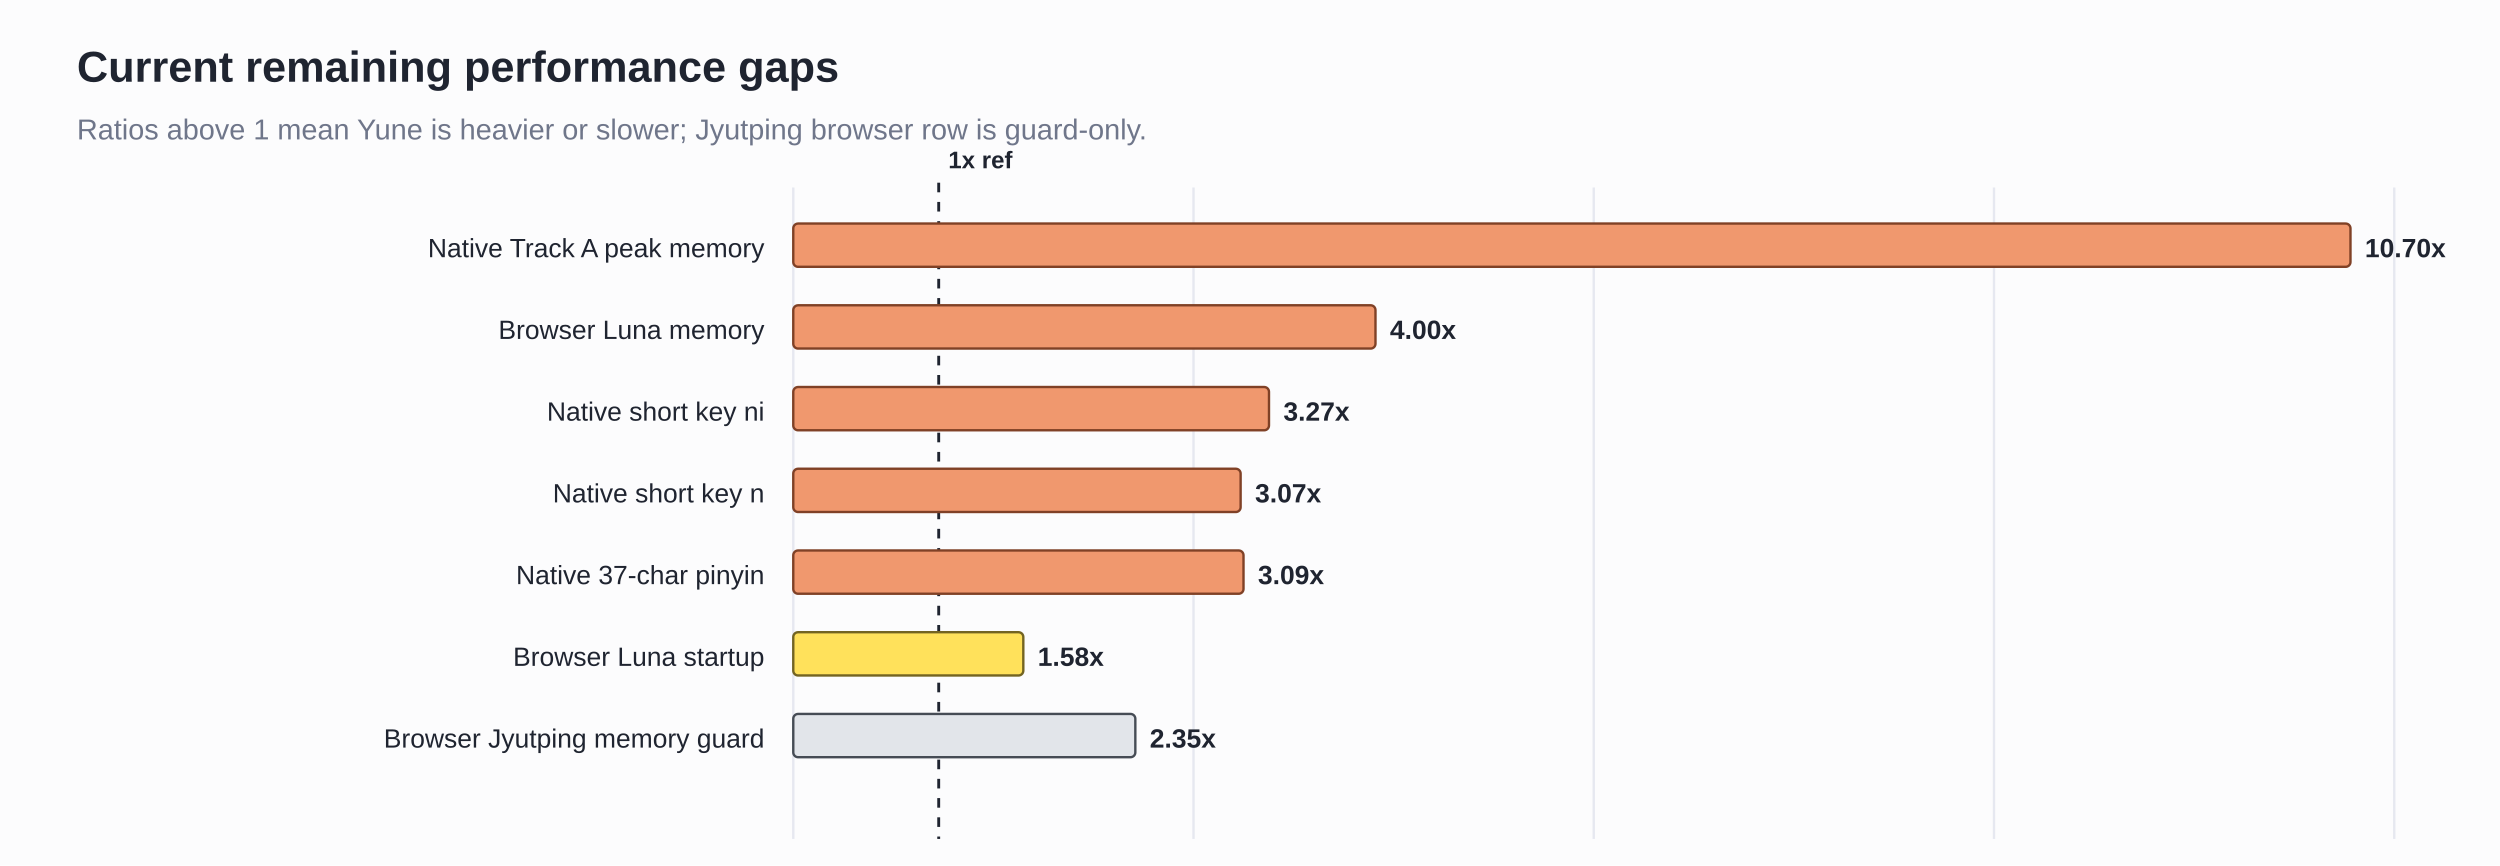
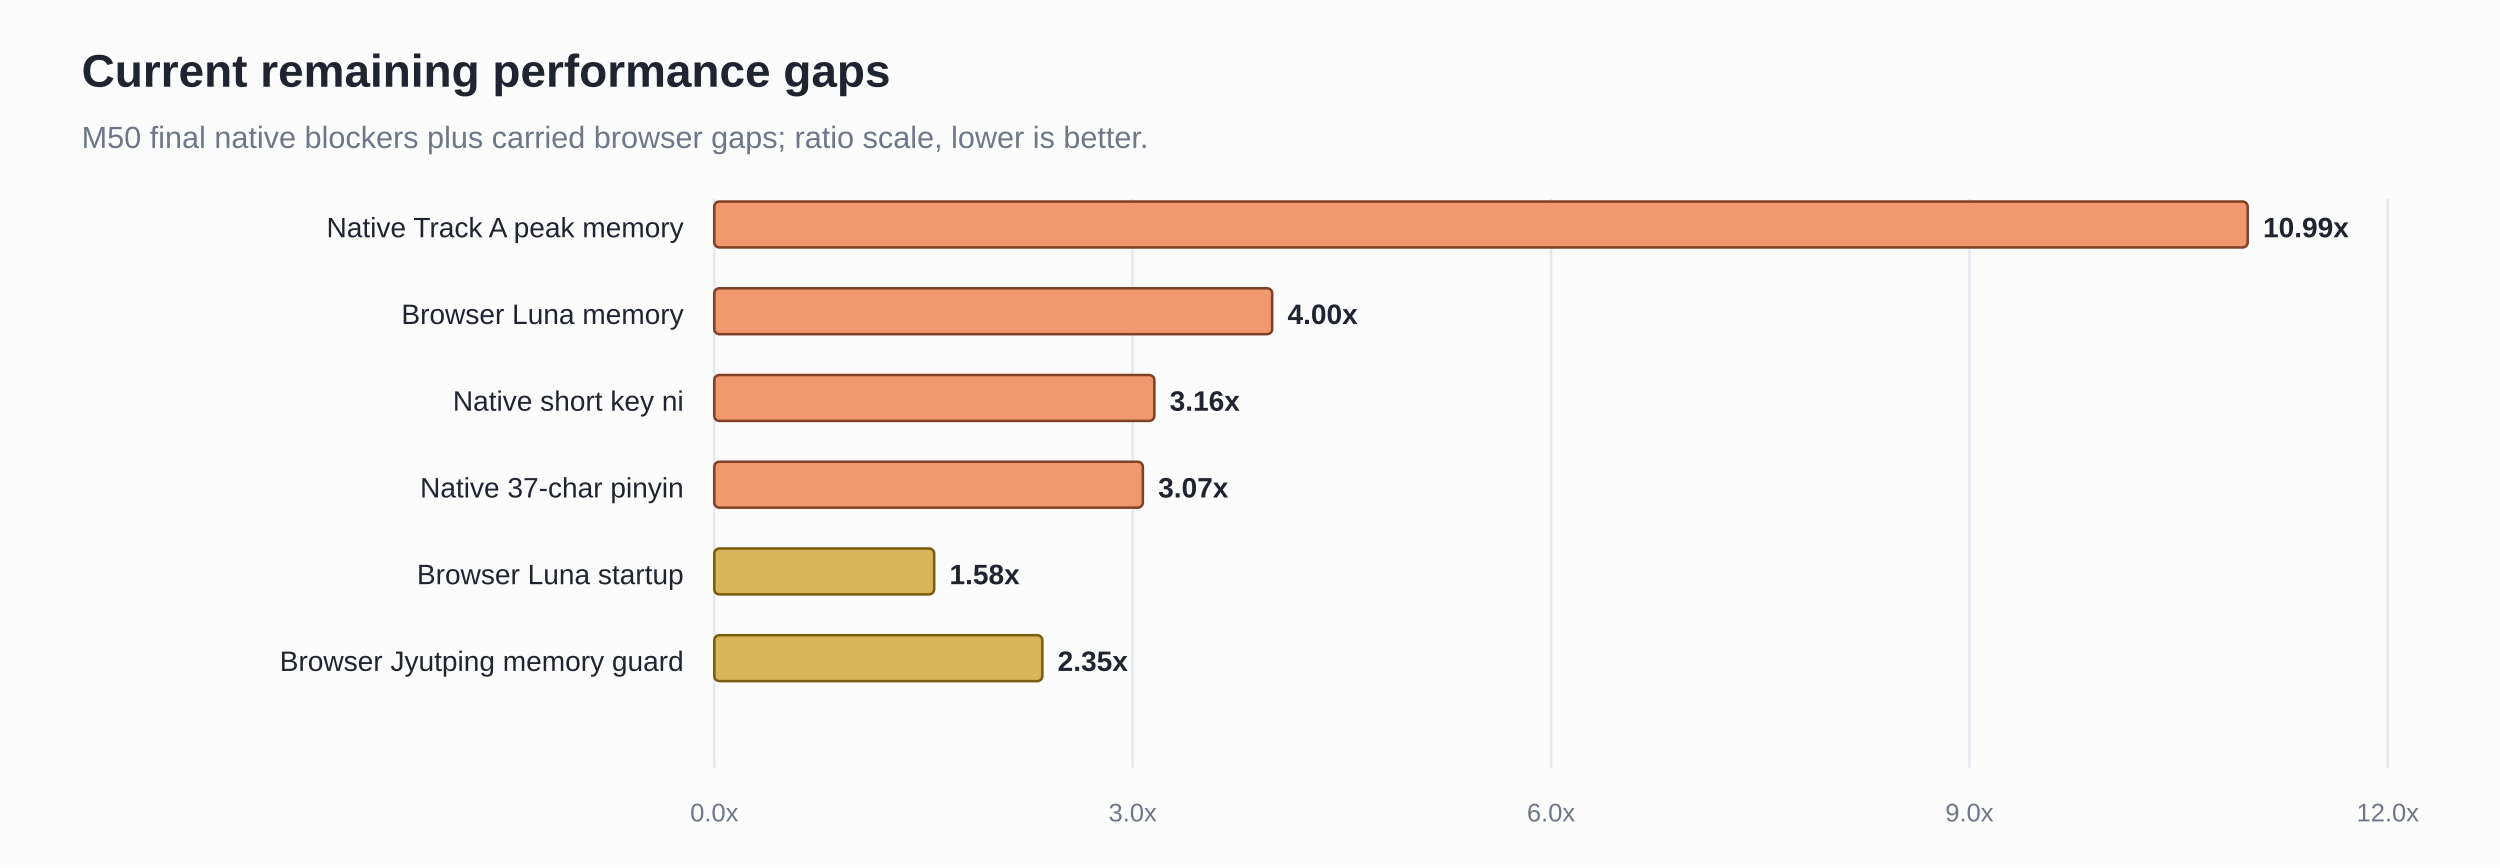
- <svg xmlns="http://www.w3.org/2000/svg" width="1040" height="360" viewBox="0 0 1040 360" role="img" aria-labelledby="title desc">
-   <rect width="1040" height="360" fill="#FCFCFD" />
+ <svg xmlns="http://www.w3.org/2000/svg" width="980" height="340" viewBox="0 0 980 340" role="img" aria-labelledby="title desc">
+   <rect width="980" height="340" fill="#FCFCFD" />
  <text x="32" y="34" font-family="Segoe UI, Arial, sans-serif" font-size="18" font-weight="700" fill="#1F2430">Current remaining performance gaps</text>
-   <text x="32" y="58" font-family="Segoe UI, Arial, sans-serif" font-size="12" fill="#6F768A">Ratios above 1 mean Yune is heavier or slower; Jyutping browser row is guard-only.</text>
-   <line x1="330" y1="78" x2="330" y2="349" stroke="#E6E8F0" stroke-width="1" />
-   <text x="330" y="369" font-family="Segoe UI, Arial, sans-serif" font-size="10" fill="#6F768A" text-anchor="middle">0x</text>
-   <line x1="496.5" y1="78" x2="496.5" y2="349" stroke="#E6E8F0" stroke-width="1" />
-   <text x="496.5" y="369" font-family="Segoe UI, Arial, sans-serif" font-size="10" fill="#6F768A" text-anchor="middle">2.8x</text>
-   <line x1="663" y1="78" x2="663" y2="349" stroke="#E6E8F0" stroke-width="1" />
-   <text x="663" y="369" font-family="Segoe UI, Arial, sans-serif" font-size="10" fill="#6F768A" text-anchor="middle">5.5x</text>
-   <line x1="829.5" y1="78" x2="829.5" y2="349" stroke="#E6E8F0" stroke-width="1" />
-   <text x="829.5" y="369" font-family="Segoe UI, Arial, sans-serif" font-size="10" fill="#6F768A" text-anchor="middle">8.2x</text>
-   <line x1="996" y1="78" x2="996" y2="349" stroke="#E6E8F0" stroke-width="1" />
-   <text x="996" y="369" font-family="Segoe UI, Arial, sans-serif" font-size="10" fill="#6F768A" text-anchor="middle">11x</text>
-   <line x1="390.5" y1="76" x2="390.5" y2="349" stroke="#1F2430" stroke-width="1.2" stroke-dasharray="4 4" />
-   <text x="394.5" y="70" font-family="Segoe UI, Arial, sans-serif" font-size="10" font-weight="600" fill="#1F2430">1x ref</text>
-   <text x="318" y="107" font-family="Segoe UI, Arial, sans-serif" font-size="11" font-weight="500" fill="#1F2430" text-anchor="end">Native Track A peak memory</text>
-   <rect x="330" y="93" width="647.8" height="18" rx="2" fill="#F0986E" stroke="#804126" stroke-width="1" />
-   <text x="983.8" y="107" font-family="Segoe UI, Arial, sans-serif" font-size="11" font-weight="600" fill="#1F2430">10.70x</text>
-   <text x="318" y="141" font-family="Segoe UI, Arial, sans-serif" font-size="11" font-weight="500" fill="#1F2430" text-anchor="end">Browser Luna memory</text>
-   <rect x="330" y="127" width="242.2" height="18" rx="2" fill="#F0986E" stroke="#804126" stroke-width="1" />
-   <text x="578.2" y="141" font-family="Segoe UI, Arial, sans-serif" font-size="11" font-weight="600" fill="#1F2430">4.00x</text>
-   <text x="318" y="175" font-family="Segoe UI, Arial, sans-serif" font-size="11" font-weight="500" fill="#1F2430" text-anchor="end">Native short key ni</text>
-   <rect x="330" y="161" width="197.9" height="18" rx="2" fill="#F0986E" stroke="#804126" stroke-width="1" />
-   <text x="533.9" y="175" font-family="Segoe UI, Arial, sans-serif" font-size="11" font-weight="600" fill="#1F2430">3.27x</text>
-   <text x="318" y="209" font-family="Segoe UI, Arial, sans-serif" font-size="11" font-weight="500" fill="#1F2430" text-anchor="end">Native short key n</text>
-   <rect x="330" y="195" width="186.1" height="18" rx="2" fill="#F0986E" stroke="#804126" stroke-width="1" />
-   <text x="522.1" y="209" font-family="Segoe UI, Arial, sans-serif" font-size="11" font-weight="600" fill="#1F2430">3.07x</text>
-   <text x="318" y="243" font-family="Segoe UI, Arial, sans-serif" font-size="11" font-weight="500" fill="#1F2430" text-anchor="end">Native 37-char pinyin</text>
-   <rect x="330" y="229" width="187.3" height="18" rx="2" fill="#F0986E" stroke="#804126" stroke-width="1" />
-   <text x="523.3" y="243" font-family="Segoe UI, Arial, sans-serif" font-size="11" font-weight="600" fill="#1F2430">3.09x</text>
-   <text x="318" y="277" font-family="Segoe UI, Arial, sans-serif" font-size="11" font-weight="500" fill="#1F2430" text-anchor="end">Browser Luna startup</text>
-   <rect x="330" y="263" width="95.7" height="18" rx="2" fill="#FFE15B" stroke="#736422" stroke-width="1" />
-   <text x="431.7" y="277" font-family="Segoe UI, Arial, sans-serif" font-size="11" font-weight="600" fill="#1F2430">1.58x</text>
-   <text x="318" y="311" font-family="Segoe UI, Arial, sans-serif" font-size="11" font-weight="500" fill="#1F2430" text-anchor="end">Browser Jyutping memory guard</text>
-   <rect x="330" y="297" width="142.3" height="18" rx="2" fill="#E2E5EA" stroke="#464C55" stroke-width="1" />
-   <text x="478.3" y="311" font-family="Segoe UI, Arial, sans-serif" font-size="11" font-weight="600" fill="#1F2430">2.35x</text>
+   <text x="32" y="58" font-family="Segoe UI, Arial, sans-serif" font-size="12" fill="#6F768A">M50 final native blockers plus carried browser gaps; ratio scale, lower is better.</text>
+   <line x1="280.0" y1="78" x2="280.0" y2="301" stroke="#E6E8F0" stroke-width="1" />
+   <text x="280.0" y="322" font-family="Segoe UI, Arial, sans-serif" font-size="10" fill="#6F768A" text-anchor="middle">0.0x</text>
+   <line x1="444.0" y1="78" x2="444.0" y2="301" stroke="#E6E8F0" stroke-width="1" />
+   <text x="444.0" y="322" font-family="Segoe UI, Arial, sans-serif" font-size="10" fill="#6F768A" text-anchor="middle">3.0x</text>
+   <line x1="608.0" y1="78" x2="608.0" y2="301" stroke="#E6E8F0" stroke-width="1" />
+   <text x="608.0" y="322" font-family="Segoe UI, Arial, sans-serif" font-size="10" fill="#6F768A" text-anchor="middle">6.0x</text>
+   <line x1="772.0" y1="78" x2="772.0" y2="301" stroke="#E6E8F0" stroke-width="1" />
+   <text x="772.0" y="322" font-family="Segoe UI, Arial, sans-serif" font-size="10" fill="#6F768A" text-anchor="middle">9.0x</text>
+   <line x1="936.0" y1="78" x2="936.0" y2="301" stroke="#E6E8F0" stroke-width="1" />
+   <text x="936.0" y="322" font-family="Segoe UI, Arial, sans-serif" font-size="10" fill="#6F768A" text-anchor="middle">12.0x</text>
+   <text x="268" y="93" font-family="Segoe UI, Arial, sans-serif" font-size="11" font-weight="500" fill="#1F2430" text-anchor="end">Native Track A peak memory</text>
+   <rect x="280" y="79" width="601.1" height="18" rx="2" fill="#F0986E" stroke="#804126" stroke-width="1" />
+   <text x="887.1" y="93" font-family="Segoe UI, Arial, sans-serif" font-size="11" font-weight="600" fill="#1F2430">10.99x</text>
+   <text x="268" y="127" font-family="Segoe UI, Arial, sans-serif" font-size="11" font-weight="500" fill="#1F2430" text-anchor="end">Browser Luna memory</text>
+   <rect x="280" y="113" width="218.7" height="18" rx="2" fill="#F0986E" stroke="#804126" stroke-width="1" />
+   <text x="504.7" y="127" font-family="Segoe UI, Arial, sans-serif" font-size="11" font-weight="600" fill="#1F2430">4.00x</text>
+   <text x="268" y="161" font-family="Segoe UI, Arial, sans-serif" font-size="11" font-weight="500" fill="#1F2430" text-anchor="end">Native short key ni</text>
+   <rect x="280" y="147" width="172.5" height="18" rx="2" fill="#F0986E" stroke="#804126" stroke-width="1" />
+   <text x="458.5" y="161" font-family="Segoe UI, Arial, sans-serif" font-size="11" font-weight="600" fill="#1F2430">3.16x</text>
+   <text x="268" y="195" font-family="Segoe UI, Arial, sans-serif" font-size="11" font-weight="500" fill="#1F2430" text-anchor="end">Native 37-char pinyin</text>
+   <rect x="280" y="181" width="168.0" height="18" rx="2" fill="#F0986E" stroke="#804126" stroke-width="1" />
+   <text x="454.0" y="195" font-family="Segoe UI, Arial, sans-serif" font-size="11" font-weight="600" fill="#1F2430">3.07x</text>
+   <text x="268" y="229" font-family="Segoe UI, Arial, sans-serif" font-size="11" font-weight="500" fill="#1F2430" text-anchor="end">Browser Luna startup</text>
+   <rect x="280" y="215" width="86.2" height="18" rx="2" fill="#D8B55B" stroke="#7A5D10" stroke-width="1" />
+   <text x="372.2" y="229" font-family="Segoe UI, Arial, sans-serif" font-size="11" font-weight="600" fill="#1F2430">1.58x</text>
+   <text x="268" y="263" font-family="Segoe UI, Arial, sans-serif" font-size="11" font-weight="500" fill="#1F2430" text-anchor="end">Browser Jyutping memory guard</text>
+   <rect x="280" y="249" width="128.6" height="18" rx="2" fill="#D8B55B" stroke="#7A5D10" stroke-width="1" />
+   <text x="414.6" y="263" font-family="Segoe UI, Arial, sans-serif" font-size="11" font-weight="600" fill="#1F2430">2.35x</text>
</svg>
